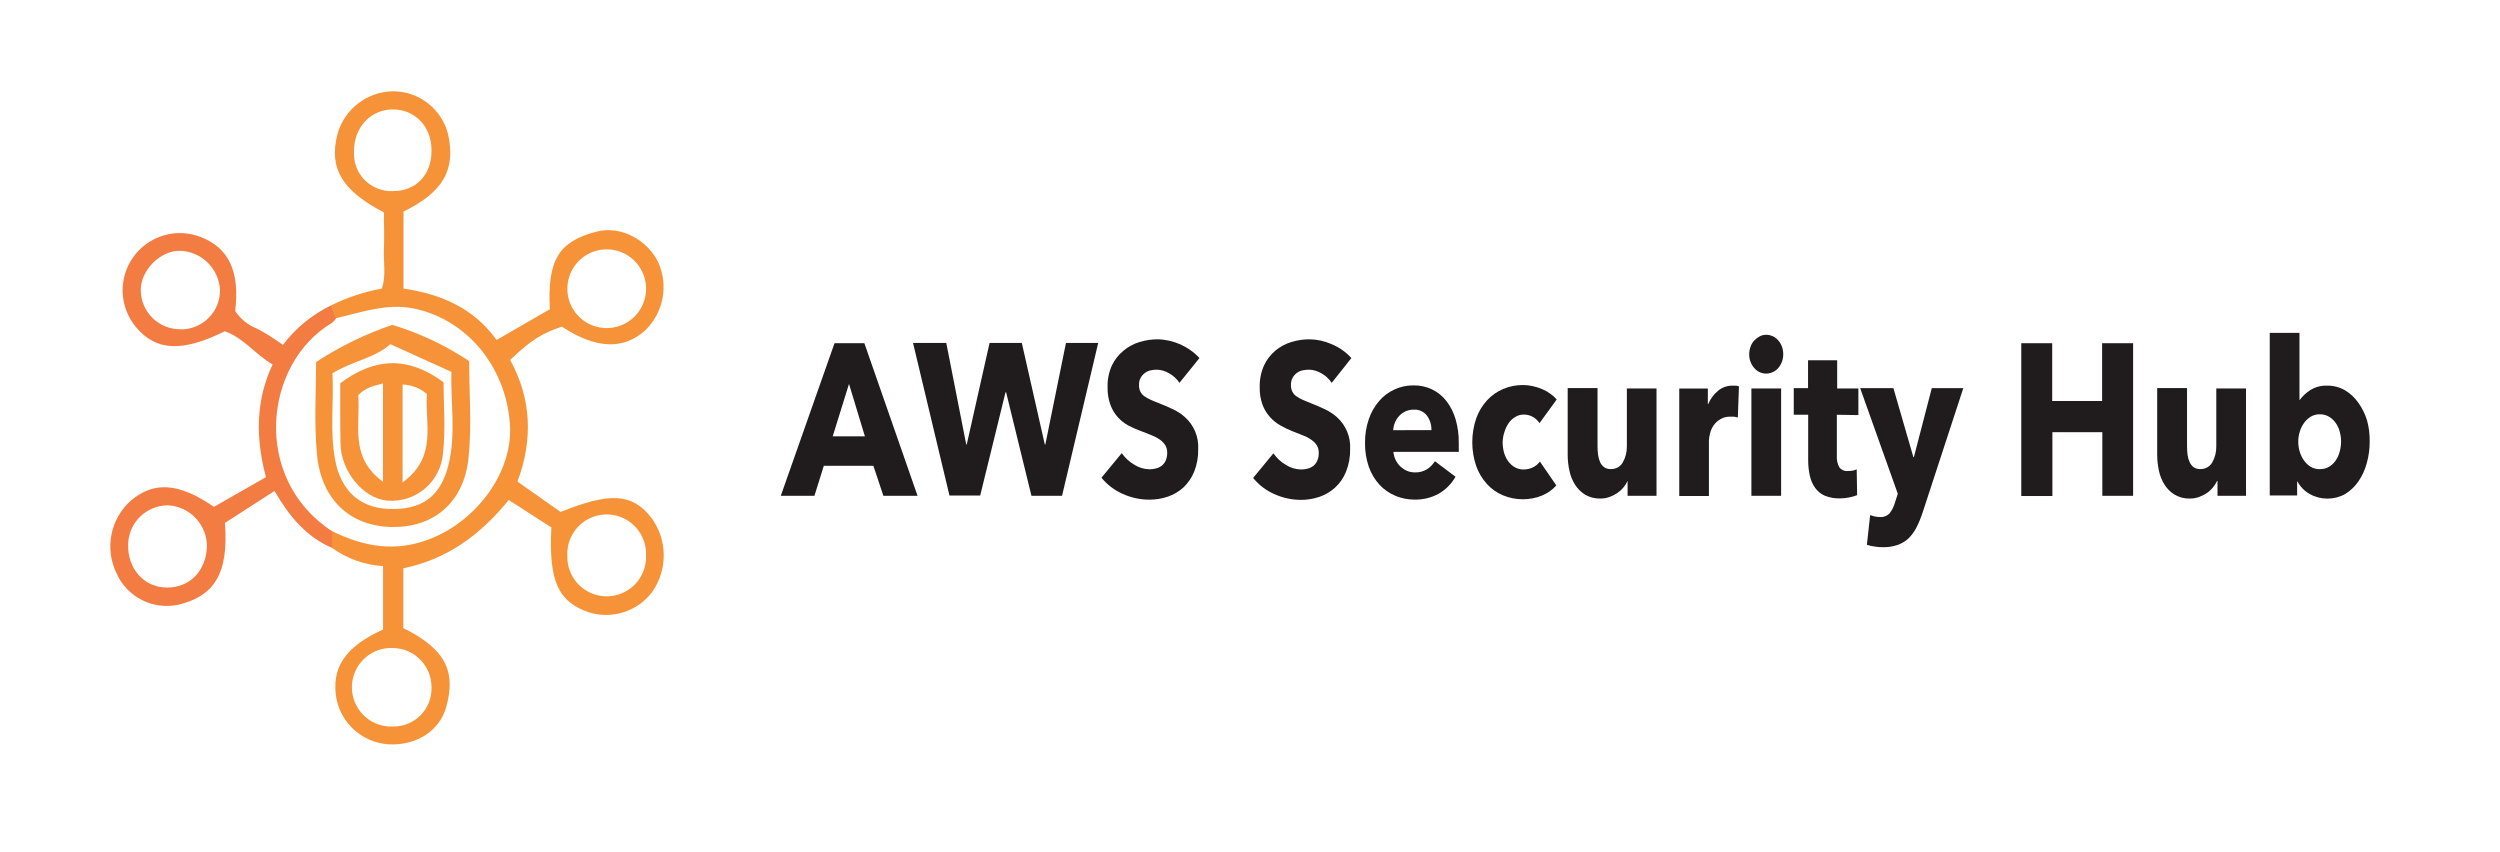
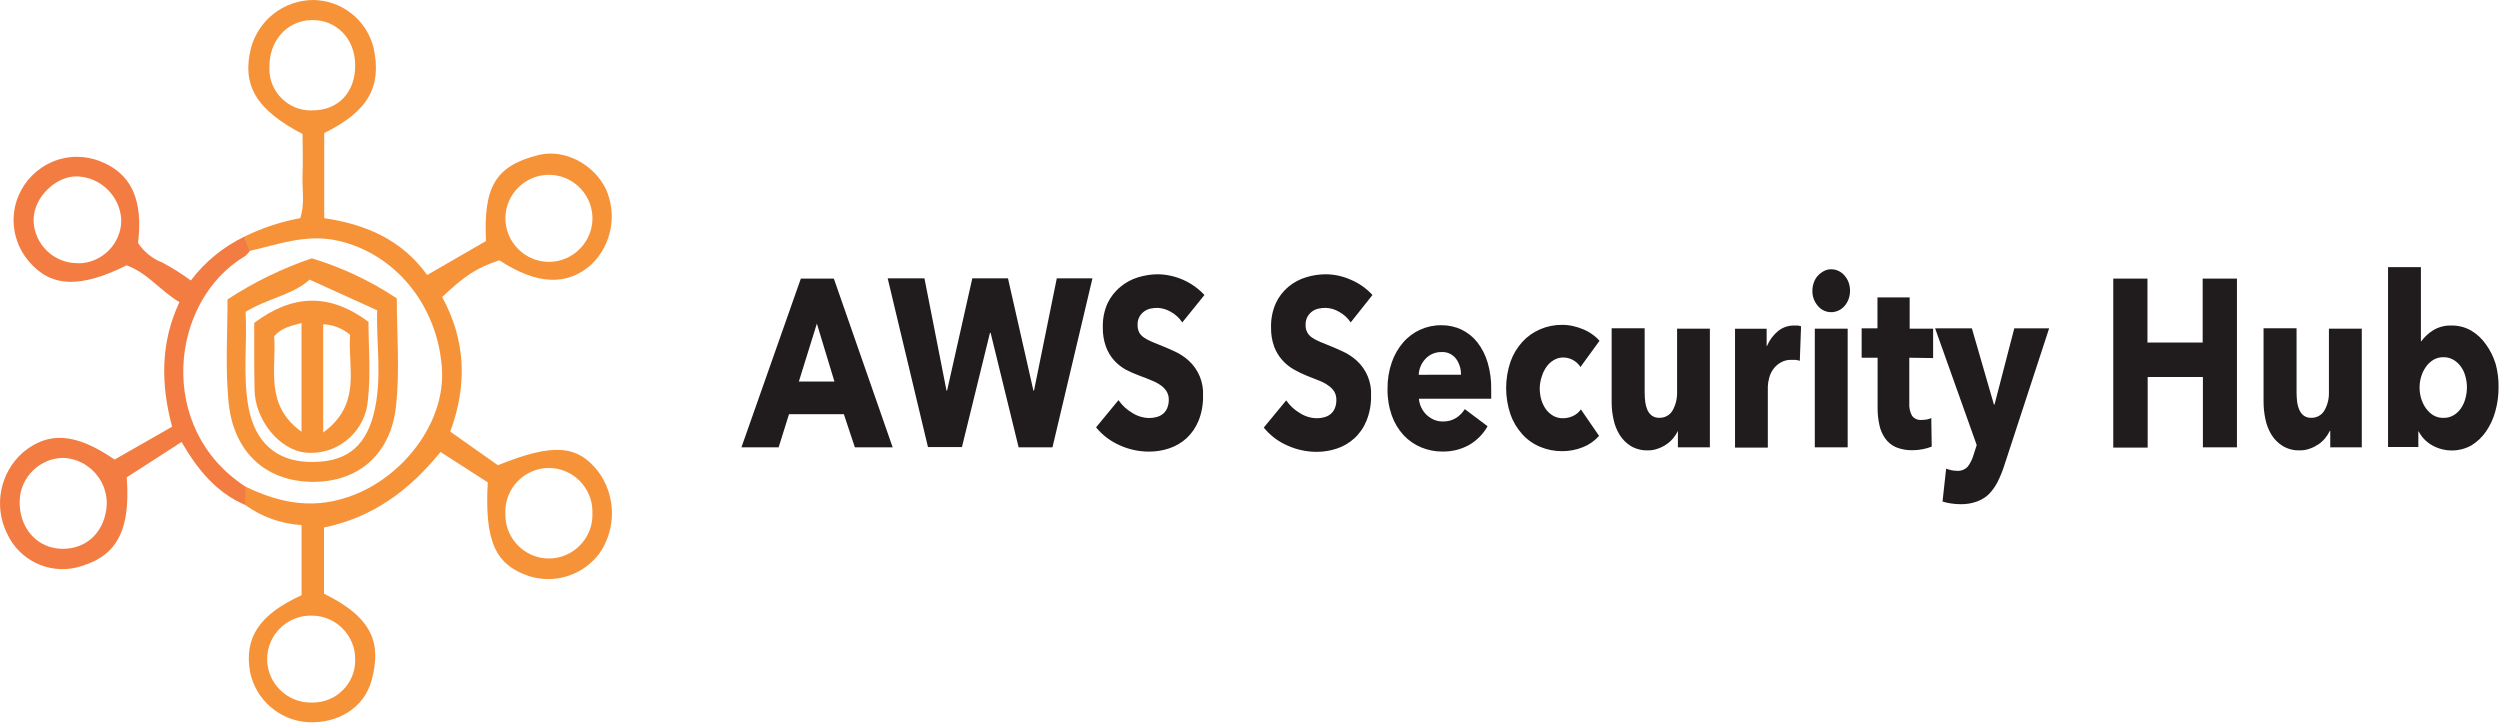
- <svg xmlns="http://www.w3.org/2000/svg" id="Layer_1" data-name="Layer 1" viewBox="0 0 376 128">
-   <defs>
-     <style>.cls-1{fill:#f69339;}.cls-2{fill:#f37c42;}.cls-3{fill:#201c1d;}</style>
-   </defs>
-   <path class="cls-1" d="M49.88,45.89a28.86,28.86,0,0,1,7.55-2.49c.66-1.95.23-3.95.31-5.9s0-3.78,0-5.55c-6.31-3.28-8.29-6.65-7-11.72a8.79,8.79,0,0,1,8.35-6.5,8.53,8.53,0,0,1,8.31,6.49c1.16,5.32-.74,8.67-6.71,11.6V43.4c5.5.81,10.48,2.84,14,7.73l8-4.62c-.35-7.31,1.23-10.21,7.11-11.69,3.59-.9,7.57,1.26,9.2,4.63a9.07,9.07,0,0,1-1.92,10.2c-3.29,3-7.45,2.85-12.57-.52-3,1-4.63,2-7.78,5C79.89,59.9,80.22,66,77.83,72.43L84.31,77c7.43-3,10.76-2.8,13.61.81A9.55,9.55,0,0,1,98.11,89a8.67,8.67,0,0,1-9.61,3.07c-4.55-1.56-6-4.72-5.57-12.74l-6.42-4.13c-4.24,5.23-9.25,8.92-15.85,10.27v9c6.9,3.38,7.74,7,6.49,11.73-1,3.81-4.65,6-8.79,5.74a8.55,8.55,0,0,1-7.75-6.79c-.84-4.69,1.26-7.86,7-10.47V85.14a14.62,14.62,0,0,1-7.69-2.75c0-.84,0-1.67,0-2.51,4.85,2.36,9.62,3.26,15,1.08,6.86-2.78,12.24-10,11.78-17.08-.57-8.72-6.48-15.74-14.22-17.43-4.25-.93-8,.51-12,1.42Zm35.45,37.7a5.92,5.92,0,1,0,11.83-.12,5.92,5.92,0,1,0-11.83.12Zm-20.43-61c0-3.6-2.56-6.21-5.94-6.13s-5.77,2.84-5.72,6.4a5.61,5.61,0,0,0,5.82,5.88C62.57,28.77,64.93,26.29,64.9,22.62Zm0,80.8a5.88,5.88,0,0,0-5.82-5.93,5.91,5.91,0,1,0,0,11.81A5.71,5.71,0,0,0,64.9,103.42Zm32.26-60.3a5.92,5.92,0,0,0-11.83.25,5.92,5.92,0,1,0,11.83-.25Z" />
-   <path class="cls-2" d="M49.88,45.89c.22.66.44,1.32.67,2a3.36,3.36,0,0,1-.59.65c-10.32,6.09-12.15,23.47,0,31.36,0,.84,0,1.67,0,2.51-3.9-1.66-6.45-4.74-8.67-8.57l-7.46,4.81c.61,7.91-1.83,11-6.88,12.27a8.26,8.26,0,0,1-9.42-4.69A9.22,9.22,0,0,1,19.67,75.3c3.48-2.94,7.22-2.71,12.51.93L40,71.76C38.46,66,38.4,60.33,41,54.82c-2.64-1.55-4.35-4-7.19-5-6.35,3.15-10.31,3-13.32-.58a8.61,8.61,0,0,1,9.68-13.6c4.25,1.64,5.92,5.18,5.2,11.14a7.06,7.06,0,0,0,3.38,2.69,33.88,33.88,0,0,1,3.8,2.4A20.05,20.05,0,0,1,49.88,45.89ZM25.27,76a6,6,0,0,0-6,5.83c-.1,3.73,2.4,6.53,5.85,6.54s5.84-2.52,6-6.11A6.18,6.18,0,0,0,25.27,76Zm1.91-26.46a5.87,5.87,0,0,0,5.91-5.89,6.22,6.22,0,0,0-6-5.93c-3-.07-6,3-5.92,6A5.92,5.92,0,0,0,27.18,49.52Z" />
-   <path class="cls-1" d="M47.54,54.45A50.5,50.5,0,0,1,59,48.86a43.55,43.55,0,0,1,11.56,5.45c0,4.8.43,9.81-.11,14.7-.73,6.64-5.3,10.36-11.49,10.25-6.38-.11-10.75-4.19-11.31-11.17C47.24,63.55,47.54,59,47.54,54.45ZM50,56.14c.23,4.38-.41,8.73.41,13.07.86,4.56,3.67,7.15,8,7.33,4.9.21,7.78-1.73,9-6.47s.34-9.45.48-14.14l-9.19-4.17C56.39,53.86,53.09,54.25,50,56.14Z" />
-   <path class="cls-1" d="M51.17,57.64c5.2-3.89,10.22-4.1,15.54-.14,0,3.35.33,7-.08,10.64a7.75,7.75,0,0,1-8.42,7.15c-3.62-.33-7-4.49-7-8.7C51.15,63.52,51.17,60.46,51.17,57.64Zm9.38.19V72.55c5.34-3.88,3.3-8.94,3.66-13.29A6,6,0,0,0,60.55,57.83ZM57.6,72.45V57.67c-1.47.38-2.69.64-3.72,1.78C54.23,63.83,52.5,68.76,57.6,72.45Z" />
-   <path class="cls-3" d="M132.86,74.57l-1.5-4.51H123.9l-1.41,4.51h-5.06l8.08-22.95H130l8,22.95Zm-5.17-16.83-2.45,7.88h4.84Z" />
-   <path class="cls-3" d="M159.73,74.57h-4.6L151.32,59h-.09l-3.81,15.53H142.8l-5.48-22.95h5l3,15.27h.08l3.43-15.27h4.85l3.46,15.27h.08l3.1-15.27h4.85Z" />
-   <path class="cls-3" d="M177.39,57.58a4.49,4.49,0,0,0-1.56-1.44A3.85,3.85,0,0,0,174,55.6a5.09,5.09,0,0,0-.94.1,2.28,2.28,0,0,0-1.49,1.09,2.09,2.09,0,0,0-.26,1.12,2.15,2.15,0,0,0,.2,1,2,2,0,0,0,.6.68,5.16,5.16,0,0,0,.94.53c.36.17.77.33,1.23.51.65.26,1.33.54,2,.86a7.4,7.4,0,0,1,1.93,1.24,6,6,0,0,1,2,4.8,8.67,8.67,0,0,1-.61,3.42A6.78,6.78,0,0,1,178,73.3a6.62,6.62,0,0,1-2.37,1.4,8.57,8.57,0,0,1-2.75.45,9.6,9.6,0,0,1-4-.86,8.59,8.59,0,0,1-3.22-2.44l3.05-3.7a5.87,5.87,0,0,0,1.87,1.73,4.39,4.39,0,0,0,2.3.7,3.71,3.71,0,0,0,1-.13,2.23,2.23,0,0,0,.86-.42,2,2,0,0,0,.59-.78,2.91,2.91,0,0,0,.22-1.17,2.14,2.14,0,0,0-.28-1.1,3,3,0,0,0-.77-.82,5.7,5.7,0,0,0-1.26-.68c-.49-.21-1.06-.43-1.7-.67A16.4,16.4,0,0,1,169.7,64a6.31,6.31,0,0,1-1.58-1.25A5.84,5.84,0,0,1,167,60.87a7.31,7.31,0,0,1-.42-2.64,7.42,7.42,0,0,1,.65-3.27A6.48,6.48,0,0,1,169,52.72a6.82,6.82,0,0,1,2.39-1.28,9.26,9.26,0,0,1,2.7-.41,8.85,8.85,0,0,1,6.31,2.82Z" />
-   <path class="cls-3" d="M200.29,57.58a4.44,4.44,0,0,0-1.57-1.44,3.79,3.79,0,0,0-1.86-.54,5.09,5.09,0,0,0-.94.1,2.16,2.16,0,0,0-.86.38,2.31,2.31,0,0,0-.64.71,2.18,2.18,0,0,0-.26,1.12,2,2,0,0,0,.21,1,1.9,1.9,0,0,0,.59.68,5.52,5.52,0,0,0,.94.53c.37.17.78.33,1.23.51.65.26,1.33.54,2,.86a7.4,7.4,0,0,1,1.93,1.24,6,6,0,0,1,2,4.8,8.67,8.67,0,0,1-.62,3.42,6.53,6.53,0,0,1-1.64,2.38,6.62,6.62,0,0,1-2.37,1.4,8.57,8.57,0,0,1-2.75.45,9.63,9.63,0,0,1-4-.86,8.48,8.48,0,0,1-3.21-2.44l3.05-3.7a5.84,5.84,0,0,0,1.86,1.73,4.39,4.39,0,0,0,2.3.7,3.83,3.83,0,0,0,1-.13,2.38,2.38,0,0,0,.86-.42,2,2,0,0,0,.58-.78,2.75,2.75,0,0,0,.22-1.17,2.14,2.14,0,0,0-.27-1.1,2.86,2.86,0,0,0-.78-.82,5.61,5.61,0,0,0-1.25-.68c-.5-.21-1.07-.43-1.7-.67A15.59,15.59,0,0,1,192.6,64,6.14,6.14,0,0,1,191,62.72a5.86,5.86,0,0,1-1.12-1.85,7.31,7.31,0,0,1-.42-2.64,7.57,7.57,0,0,1,.65-3.27,6.48,6.48,0,0,1,1.72-2.24,6.91,6.91,0,0,1,2.39-1.28,9.26,9.26,0,0,1,2.7-.41,8.48,8.48,0,0,1,3.33.72,8.38,8.38,0,0,1,3,2.1Z" />
-   <path class="cls-3" d="M219.4,66.69v.65a6.13,6.13,0,0,1,0,.62h-9.83a3.3,3.3,0,0,0,.34,1.23,3.43,3.43,0,0,0,.74,1,3.63,3.63,0,0,0,1,.64,3.1,3.1,0,0,0,1.16.22,3.22,3.22,0,0,0,1.8-.47,3.85,3.85,0,0,0,1.2-1.21l3.1,2.33a6.85,6.85,0,0,1-2.52,2.55,7.23,7.23,0,0,1-3.63.89,7.41,7.41,0,0,1-2.89-.57,6.89,6.89,0,0,1-2.38-1.65,7.86,7.86,0,0,1-1.61-2.68,10.47,10.47,0,0,1-.58-3.63,10.63,10.63,0,0,1,.57-3.58,8.27,8.27,0,0,1,1.55-2.72,6.77,6.77,0,0,1,5.2-2.35,6.29,6.29,0,0,1,2.75.6,6.06,6.06,0,0,1,2.15,1.73,8.34,8.34,0,0,1,1.4,2.76A12.28,12.28,0,0,1,219.4,66.69Zm-4.11-2a3.59,3.59,0,0,0-.67-2.17,2.32,2.32,0,0,0-2-.91,2.92,2.92,0,0,0-1.2.24,3,3,0,0,0-.95.67,3.43,3.43,0,0,0-.66,1,3.39,3.39,0,0,0-.27,1.18Z" />
-   <path class="cls-3" d="M231.54,63.64a2.87,2.87,0,0,0-1-.94,2.81,2.81,0,0,0-1.33-.35,2.43,2.43,0,0,0-1.28.34,3.14,3.14,0,0,0-1,.91,4.32,4.32,0,0,0-.64,1.31A5.14,5.14,0,0,0,226,66.5a5.75,5.75,0,0,0,.21,1.58,4.27,4.27,0,0,0,.64,1.32,3.28,3.28,0,0,0,1,.89,2.63,2.63,0,0,0,1.32.32,3.27,3.27,0,0,0,1.35-.3,2.78,2.78,0,0,0,1.08-.9l2.47,3.6a5.72,5.72,0,0,1-2.18,1.53,7.47,7.47,0,0,1-2.83.55,7.6,7.6,0,0,1-3-.59,6.73,6.73,0,0,1-2.42-1.7,8,8,0,0,1-1.62-2.71,11.16,11.16,0,0,1,0-7.16,8,8,0,0,1,1.62-2.71,7,7,0,0,1,2.42-1.71,7.37,7.37,0,0,1,3-.6,6.44,6.44,0,0,1,1.45.16,8,8,0,0,1,1.39.44,5.87,5.87,0,0,1,1.23.68,5.12,5.12,0,0,1,1,.89Z" />
-   <path class="cls-3" d="M244.79,74.57V72.33h0a4.7,4.7,0,0,1-.64,1,4.4,4.4,0,0,1-.93.84,4.91,4.91,0,0,1-1.17.58,3.74,3.74,0,0,1-1.34.23,4.31,4.31,0,0,1-2.31-.58,4.77,4.77,0,0,1-1.52-1.51,6.39,6.39,0,0,1-.84-2.11,10.72,10.72,0,0,1-.26-2.41v-10h4.49v8.75a10.64,10.64,0,0,0,.08,1.29,4.11,4.11,0,0,0,.31,1.11,2,2,0,0,0,.62.76,1.69,1.69,0,0,0,1,.27,2,2,0,0,0,1.79-1,4.82,4.82,0,0,0,.61-2.43V58.43h4.46V74.57Z" />
-   <path class="cls-3" d="M261.37,62.8a3.2,3.2,0,0,0-.58-.13l-.56,0a2.73,2.73,0,0,0-1.51.39,3.24,3.24,0,0,0-1,.93,3.58,3.58,0,0,0-.53,1.2,4.7,4.7,0,0,0-.17,1.13v8.28h-4.46V58.44h4.3v2.34h.05a5.27,5.27,0,0,1,1.47-2,3.39,3.39,0,0,1,2.21-.78,4.58,4.58,0,0,1,.53,0,2.61,2.61,0,0,1,.42.1Z" />
-   <path class="cls-3" d="M268.2,53.27a3.31,3.31,0,0,1-.2,1.15,3.05,3.05,0,0,1-.55.93,2.47,2.47,0,0,1-.81.61,2.33,2.33,0,0,1-2.82-.63,3.06,3.06,0,0,1-.74-2.06,3.26,3.26,0,0,1,.2-1.12,2.57,2.57,0,0,1,.54-.92,3,3,0,0,1,.82-.63,2,2,0,0,1,1-.25,2.32,2.32,0,0,1,1,.23,2.37,2.37,0,0,1,.81.62,3,3,0,0,1,.55.92A3.35,3.35,0,0,1,268.2,53.27Zm-4.79,21.3V58.43h4.47V74.57Z" />
-   <path class="cls-3" d="M276.26,62.38v6.18a3.15,3.15,0,0,0,.37,1.71,1.44,1.44,0,0,0,1.32.57,4.2,4.2,0,0,0,.69-.06,2.08,2.08,0,0,0,.61-.2l.06,3.89a6.7,6.7,0,0,1-1.17.34,6.85,6.85,0,0,1-1.42.15,5.67,5.67,0,0,1-2.28-.41A3.55,3.55,0,0,1,273,73.38a4.88,4.88,0,0,1-.8-1.82,10.59,10.59,0,0,1-.25-2.35V62.38h-2.17v-4h2.15V54.18h4.38v4.25h3.19v4Z" />
-   <path class="cls-3" d="M289.19,77a15.94,15.94,0,0,1-.91,2.25,6.92,6.92,0,0,1-1.2,1.69,4.66,4.66,0,0,1-1.63,1,6.23,6.23,0,0,1-2.22.36,8.19,8.19,0,0,1-1.29-.1,6.26,6.26,0,0,1-1.16-.26l.49-4.47a6.17,6.17,0,0,0,.72.21,3.86,3.86,0,0,0,.72.08,1.83,1.83,0,0,0,1.5-.57,4.86,4.86,0,0,0,.79-1.6l.43-1.33-5.66-15.88h5l3,10.37h.08l2.69-10.37h4.74Z" />
-   <path class="cls-3" d="M316.19,74.57V65h-7.51v9.6H304V51.62h4.65v8.69h7.51V51.62h4.66V74.57Z" />
-   <path class="cls-3" d="M333.51,74.57V72.33h-.06a4.7,4.7,0,0,1-.64,1,4.34,4.34,0,0,1-.92.84,5.32,5.32,0,0,1-1.17.58,3.83,3.83,0,0,1-1.35.23,4.25,4.25,0,0,1-2.3-.58,4.7,4.7,0,0,1-1.53-1.51,6.39,6.39,0,0,1-.84-2.11,11.33,11.33,0,0,1-.26-2.41v-10h4.49v8.75a10.64,10.64,0,0,0,.08,1.29,3.78,3.78,0,0,0,.32,1.11,1.94,1.94,0,0,0,.61.76,1.7,1.7,0,0,0,1,.27,2,2,0,0,0,1.78-1,4.72,4.72,0,0,0,.61-2.43V58.43h4.47V74.57Z" />
-   <path class="cls-3" d="M356.4,66.43a11.9,11.9,0,0,1-.44,3.24,9,9,0,0,1-1.26,2.74,6.67,6.67,0,0,1-2,1.9,5.47,5.47,0,0,1-5.3,0,4.6,4.6,0,0,1-1.86-1.9h-.05v2.11h-4.12V50.06h4.47V60.14h.05a6,6,0,0,1,1.61-1.49A4.53,4.53,0,0,1,350,58a5.29,5.29,0,0,1,2.66.68,6.43,6.43,0,0,1,2,1.85A9.05,9.05,0,0,1,356,63.21,11.39,11.39,0,0,1,356.4,66.43Zm-4.3,0a5.58,5.58,0,0,0-.21-1.52,3.86,3.86,0,0,0-.61-1.31,3.32,3.32,0,0,0-1-.93,2.64,2.64,0,0,0-1.39-.36,2.61,2.61,0,0,0-1.36.36,3.38,3.38,0,0,0-1,.94,4.45,4.45,0,0,0-.65,1.33,5.17,5.17,0,0,0,0,3,4.45,4.45,0,0,0,.65,1.33,3.38,3.38,0,0,0,1,.94,2.6,2.6,0,0,0,1.36.35,2.64,2.64,0,0,0,1.39-.35,3.24,3.24,0,0,0,1-.94,4.16,4.16,0,0,0,.61-1.35A5.78,5.78,0,0,0,352.1,66.43Z" />
+ <svg xmlns="http://www.w3.org/2000/svg" viewBox="0 0 340 99" fill-rule="evenodd" clip-rule="evenodd" stroke-linejoin="round" stroke-miterlimit="2">
+   <path d="M33.284 32.16a28.89 28.89 0 017.55-2.49c.66-1.95.23-3.95.31-5.9.08-1.95 0-3.78 0-5.55-6.31-3.28-8.29-6.65-7-11.72a8.81 8.81 0 018.35-6.5 8.553 8.553 0 018.31 6.49c1.16 5.32-.74 8.67-6.71 11.6v11.58c5.5.81 10.48 2.84 14 7.73l8-4.62c-.35-7.31 1.23-10.21 7.11-11.69 3.59-.9 7.57 1.26 9.2 4.63a9.088 9.088 0 01-1.92 10.2c-3.29 3-7.45 2.85-12.57-.52-3 1-4.63 2-7.78 5 3.16 5.77 3.49 11.87 1.1 18.3l6.48 4.57c7.43-3 10.76-2.8 13.61.81a9.57 9.57 0 01.19 11.19 8.687 8.687 0 01-9.61 3.07c-4.55-1.56-6-4.72-5.57-12.74l-6.42-4.13c-4.24 5.23-9.25 8.92-15.85 10.27v9c6.9 3.38 7.74 7 6.49 11.73-1 3.81-4.65 6-8.79 5.74a8.57 8.57 0 01-7.75-6.79c-.84-4.69 1.26-7.86 7-10.47v-9.54a14.63 14.63 0 01-7.69-2.75v-2.51c4.85 2.36 9.62 3.26 15 1.08 6.86-2.78 12.24-10 11.78-17.08-.57-8.72-6.48-15.74-14.22-17.43-4.25-.93-8 .51-12 1.42l-.6-1.98zm35.45 37.7a5.165 5.165 0 00-.003.176c0 3.247 2.673 5.92 5.92 5.92 3.248 0 5.92-2.673 5.92-5.92 0-.099-.002-.197-.007-.296.002-.059.003-.117.003-.176 0-3.247-2.673-5.92-5.92-5.92-3.248 0-5.92 2.673-5.92 5.92 0 .099.002.197.007.296zm-20.43-61c0-3.6-2.56-6.21-5.94-6.13-3.38.08-5.77 2.84-5.72 6.4a6.263 6.263 0 00-.007.274c0 3.078 2.533 5.61 5.61 5.61.073 0 .145-.001.217-.004 3.51.03 5.87-2.45 5.84-6.12v-.03zm0 80.8c.028-3.222-2.598-5.897-5.82-5.93a6.566 6.566 0 00-.243-.005c-3.242 0-5.91 2.668-5.91 5.91s2.668 5.91 5.91 5.91c.081 0 .162-.002.243-.005l.112.001c3.132 0 5.71-2.577 5.71-5.71 0-.047 0-.094-.002-.141v-.03zm32.26-60.3c-.176-3.117-2.789-5.586-5.91-5.586-3.217 0-5.875 2.62-5.92 5.836v.084c0 3.247 2.672 5.92 5.92 5.92 3.247 0 5.92-2.673 5.92-5.92 0-.112-.004-.223-.01-.334z" fill="#f69339" fill-rule="nonzero" />
+   <path d="M33.284 32.16c.22.66.44 1.32.67 2-.167.242-.366.46-.59.65-10.32 6.09-12.15 23.47 0 31.36v2.51c-3.9-1.66-6.45-4.74-8.67-8.57l-7.46 4.81c.61 7.91-1.83 11-6.88 12.27a8.285 8.285 0 01-9.42-4.69 9.242 9.242 0 012.14-10.93c3.48-2.94 7.22-2.71 12.51.93l7.82-4.47c-1.54-5.76-1.6-11.43 1-16.94-2.64-1.55-4.35-4-7.19-5-6.35 3.15-10.31 3-13.32-.58a8.612 8.612 0 01-2.048-5.574c0-4.724 3.886-8.61 8.61-8.61 1.066 0 2.124.198 3.118.584 4.25 1.64 5.92 5.18 5.2 11.14a7.056 7.056 0 003.38 2.69 33.933 33.933 0 013.8 2.4 20.053 20.053 0 017.33-5.98zM8.674 62.27c-3.228-.001-5.909 2.603-6 5.83-.1 3.73 2.4 6.53 5.85 6.54 3.45.01 5.84-2.52 6-6.11.047-3.299-2.555-6.084-5.85-6.26zm1.91-26.46h.04c3.22 0 5.87-2.65 5.87-5.87v-.02c-.148-3.221-2.778-5.819-6-5.93-3-.07-6 3-5.92 6 .065 3.236 2.773 5.85 6.01 5.8v.02z" fill="#f37c42" fill-rule="nonzero" />
+   <path d="M30.944 40.72a50.503 50.503 0 0111.46-5.59 43.55 43.55 0 0111.56 5.45c0 4.8.43 9.81-.11 14.7-.73 6.64-5.3 10.36-11.49 10.25-6.38-.11-10.75-4.19-11.31-11.17-.41-4.54-.11-9.09-.11-13.64zm2.46 1.69c.23 4.38-.41 8.73.41 13.07.86 4.56 3.67 7.15 8 7.33 4.9.21 7.78-1.73 9-6.47 1.22-4.74.34-9.45.48-14.14l-9.19-4.17c-2.31 2.1-5.61 2.49-8.7 4.38z" fill="#f69339" fill-rule="nonzero" />
+   <path d="M34.574 43.91c5.2-3.89 10.22-4.1 15.54-.14 0 3.35.33 7-.08 10.64-.296 4.026-3.692 7.181-7.729 7.181a7.59 7.59 0 01-.69-.031c-3.62-.33-7-4.49-7-8.7-.06-3.07-.04-6.13-.04-8.95zm9.38.19v14.72c5.34-3.88 3.3-8.94 3.66-13.29a5.998 5.998 0 00-3.66-1.43zm-2.95 14.62V43.94c-1.47.38-2.69.64-3.72 1.78.35 4.38-1.38 9.31 3.72 13z" fill="#f69339" fill-rule="nonzero" />
+   <path d="M116.264 60.84l-1.5-4.51h-7.46l-1.41 4.51h-5.06l8.08-22.95h4.49l8 22.95h-5.14zm-5.17-16.83l-2.45 7.88h4.84l-2.39-7.88zM143.134 60.84h-4.6l-3.81-15.57h-.09l-3.81 15.53h-4.62l-5.48-22.95h5l3 15.27h.08l3.43-15.27h4.85l3.46 15.27h.08l3.1-15.27h4.85l-5.44 22.99zM160.794 43.85a4.478 4.478 0 00-1.56-1.44 3.85 3.85 0 00-1.83-.54 5.12 5.12 0 00-.94.1 2.281 2.281 0 00-1.49 1.09c-.19.342-.28.73-.26 1.12-.014.345.054.688.2 1a2 2 0 00.6.68c.294.209.61.387.94.53.36.17.77.33 1.23.51.65.26 1.33.54 2 .86a7.39 7.39 0 011.93 1.24 6.005 6.005 0 012 4.8 8.68 8.68 0 01-.61 3.42 6.774 6.774 0 01-1.6 2.35 6.609 6.609 0 01-2.37 1.4 8.572 8.572 0 01-2.75.45 9.596 9.596 0 01-4-.86 8.59 8.59 0 01-3.22-2.44l3.05-3.7a5.87 5.87 0 001.87 1.73 4.391 4.391 0 002.3.7 3.71 3.71 0 001-.13c.314-.076.607-.219.86-.42.258-.207.461-.475.59-.78.153-.371.228-.769.22-1.17a2.141 2.141 0 00-.28-1.1 3.008 3.008 0 00-.77-.82 5.7 5.7 0 00-1.26-.68c-.49-.21-1.06-.43-1.7-.67a16.457 16.457 0 01-1.84-.81 6.29 6.29 0 01-1.58-1.25 5.847 5.847 0 01-1.12-1.88 7.324 7.324 0 01-.42-2.64 7.423 7.423 0 01.65-3.27 6.482 6.482 0 011.77-2.24 6.821 6.821 0 012.39-1.28 9.259 9.259 0 012.7-.41 8.851 8.851 0 016.31 2.82l-3.01 3.73zM183.694 43.85a4.444 4.444 0 00-1.57-1.44 3.794 3.794 0 00-1.86-.54 5.12 5.12 0 00-.94.1 2.163 2.163 0 00-.86.38c-.26.189-.479.431-.64.71-.185.343-.275.73-.26 1.12-.018.346.055.69.21 1 .14.271.342.504.59.68.295.207.61.384.94.53.37.17.78.33 1.23.51.65.26 1.33.54 2 .86a7.39 7.39 0 011.93 1.24 6.005 6.005 0 012 4.8 8.682 8.682 0 01-.62 3.42 6.525 6.525 0 01-1.64 2.38 6.609 6.609 0 01-2.37 1.4 8.572 8.572 0 01-2.75.45 9.631 9.631 0 01-4-.86 8.467 8.467 0 01-3.21-2.44l3.05-3.7a5.848 5.848 0 001.86 1.73 4.391 4.391 0 002.3.7c.338.001.674-.043 1-.13a2.37 2.37 0 00.86-.42c.255-.208.454-.476.58-.78.158-.369.233-.769.22-1.17a2.147 2.147 0 00-.27-1.1 2.862 2.862 0 00-.78-.82 5.609 5.609 0 00-1.25-.68c-.5-.21-1.07-.43-1.7-.67a15.56 15.56 0 01-1.74-.84 6.151 6.151 0 01-1.6-1.28 5.851 5.851 0 01-1.12-1.85 7.324 7.324 0 01-.42-2.64 7.57 7.57 0 01.65-3.27 6.484 6.484 0 011.72-2.24 6.921 6.921 0 012.39-1.28 9.259 9.259 0 012.7-.41 8.474 8.474 0 013.33.72 8.369 8.369 0 013 2.1l-2.96 3.73zM202.804 52.96v.65c.01.207.01.413 0 .62h-9.83c.032.428.148.846.34 1.23.184.376.434.715.74 1 .296.267.634.483 1 .64.37.147.763.222 1.16.22a3.223 3.223 0 001.8-.47 3.861 3.861 0 001.2-1.21l3.1 2.33a6.851 6.851 0 01-2.52 2.55 7.223 7.223 0 01-3.63.89 7.422 7.422 0 01-2.89-.57 6.891 6.891 0 01-2.38-1.65 7.855 7.855 0 01-1.61-2.68 10.472 10.472 0 01-.58-3.63 10.63 10.63 0 01.57-3.58 8.28 8.28 0 011.55-2.72 6.775 6.775 0 015.2-2.35c.95-.01 1.89.195 2.75.6.84.404 1.576.996 2.15 1.73a8.335 8.335 0 011.4 2.76 12.27 12.27 0 01.48 3.64zm-4.11-2a3.594 3.594 0 00-.67-2.17 2.322 2.322 0 00-2-.91 2.915 2.915 0 00-1.2.24c-.357.159-.68.387-.95.67a3.383 3.383 0 00-.93 2.18l5.75-.01zM214.944 49.91a2.868 2.868 0 00-1-.94 2.814 2.814 0 00-1.33-.35 2.43 2.43 0 00-1.28.34 3.144 3.144 0 00-1 .91c-.286.397-.502.84-.64 1.31a5.129 5.129 0 00-.29 1.59 5.736 5.736 0 00.21 1.58c.136.474.352.92.64 1.32a3.29 3.29 0 001 .89c.404.22.86.331 1.32.32a3.277 3.277 0 001.35-.3 2.782 2.782 0 001.08-.9l2.47 3.6a5.719 5.719 0 01-2.18 1.53 7.482 7.482 0 01-2.83.55 7.59 7.59 0 01-3-.59 6.73 6.73 0 01-2.42-1.7 8.003 8.003 0 01-1.62-2.71 11.165 11.165 0 010-7.16 8.003 8.003 0 011.62-2.71 7.006 7.006 0 012.42-1.71 7.365 7.365 0 013-.6c.488-.002.974.052 1.45.16.476.104.941.251 1.39.44a5.88 5.88 0 011.23.68c.371.252.707.551 1 .89l-2.59 3.56zM228.194 60.84V58.6c-.17.359-.385.695-.64 1a4.397 4.397 0 01-.93.84c-.362.245-.756.44-1.17.58a3.735 3.735 0 01-1.34.23 4.318 4.318 0 01-2.31-.58 4.775 4.775 0 01-1.52-1.51 6.392 6.392 0 01-.84-2.11 10.674 10.674 0 01-.26-2.41v-10h4.49v8.75c.001.431.027.862.08 1.29.051.383.155.756.31 1.11.14.301.353.562.62.76.297.192.647.287 1 .27a2.003 2.003 0 001.79-1c.414-.742.624-1.58.61-2.43V44.7h4.46v16.14h-4.35zM244.774 49.07a3.2 3.2 0 00-.58-.13h-.56a2.729 2.729 0 00-1.51.39 3.22 3.22 0 00-1 .93 3.579 3.579 0 00-.53 1.2c-.102.368-.16.748-.17 1.13v8.28h-4.46V44.71h4.3v2.34h.05a5.276 5.276 0 011.47-2 3.392 3.392 0 012.21-.78c.177-.01.353-.01.53 0 .143.022.283.055.42.1l-.17 4.7zM251.604 39.54c.002.392-.066.782-.2 1.15a3.07 3.07 0 01-.55.93 2.474 2.474 0 01-.81.61 2.336 2.336 0 01-2.82-.63 3.06 3.06 0 01-.74-2.06c.001-.382.068-.761.2-1.12.114-.341.298-.654.54-.92.235-.256.512-.469.82-.63a2.01 2.01 0 011-.25c.346.001.688.08 1 .23.312.145.588.357.81.62.237.271.423.583.55.92.133.369.201.758.2 1.15zm-4.79 21.3V44.7h4.47v16.14h-4.47zM259.664 48.65v6.18a3.151 3.151 0 00.37 1.71c.306.411.81.629 1.32.57.231-.001.462-.021.69-.06a2.09 2.09 0 00.61-.2l.06 3.89c-.379.149-.77.262-1.17.34-.467.099-.943.15-1.42.15a5.668 5.668 0 01-2.28-.41 3.547 3.547 0 01-1.44-1.17 4.875 4.875 0 01-.8-1.82 10.556 10.556 0 01-.25-2.35v-6.83h-2.17v-4h2.15v-4.2h4.38v4.25h3.19v4l-3.24-.05zM272.594 63.27c-.246.772-.55 1.524-.91 2.25a6.921 6.921 0 01-1.2 1.69 4.659 4.659 0 01-1.63 1 6.214 6.214 0 01-2.22.36 8.197 8.197 0 01-1.29-.1 6.317 6.317 0 01-1.16-.26l.49-4.47c.236.085.476.155.72.21.237.049.478.076.72.08a1.832 1.832 0 001.5-.57c.36-.48.628-1.022.79-1.6l.43-1.33-5.66-15.88h5l3 10.37h.08l2.69-10.37h4.74l-6.09 18.62zM299.594 60.84v-9.57h-7.51v9.6h-4.68V37.89h4.65v8.69h7.51v-8.69h4.66v22.95h-4.63zM316.914 60.84V58.6h-.06c-.17.359-.385.695-.64 1a4.346 4.346 0 01-.92.84 5.338 5.338 0 01-1.17.58c-.433.157-.89.235-1.35.23a4.246 4.246 0 01-2.3-.58 4.687 4.687 0 01-1.53-1.51 6.392 6.392 0 01-.84-2.11c-.173-.792-.26-1.6-.26-2.41v-10h4.49v8.75c.001.431.027.862.08 1.29.05.384.157.759.32 1.11.135.301.345.563.61.76a1.7 1.7 0 001 .27 2.003 2.003 0 001.78-1c.418-.74.63-1.58.61-2.43V44.7h4.47v16.14h-4.29zM339.804 52.7a11.909 11.909 0 01-.44 3.24 9.003 9.003 0 01-1.26 2.74 6.664 6.664 0 01-2 1.9 5.475 5.475 0 01-5.3 0 4.596 4.596 0 01-1.86-1.9h-.05v2.11h-4.12V36.33h4.47v10.08h.05a6 6 0 011.61-1.49 4.524 4.524 0 012.5-.65 5.291 5.291 0 012.66.68 6.442 6.442 0 012 1.85 9.069 9.069 0 011.34 2.68c.286 1.049.421 2.133.4 3.22zm-4.3 0c0-.514-.07-1.025-.21-1.52a3.857 3.857 0 00-.61-1.31 3.314 3.314 0 00-1-.93 2.637 2.637 0 00-1.39-.36 2.61 2.61 0 00-1.36.36 3.397 3.397 0 00-1 .94 4.457 4.457 0 00-.65 1.33 5.179 5.179 0 000 3c.141.477.361.926.65 1.33.266.378.606.698 1 .94.413.239.883.36 1.36.35.487.014.968-.107 1.39-.35a3.23 3.23 0 001-.94c.282-.41.49-.867.61-1.35a5.77 5.77 0 00.21-1.49z" fill="#201c1d" fill-rule="nonzero" />
</svg>
